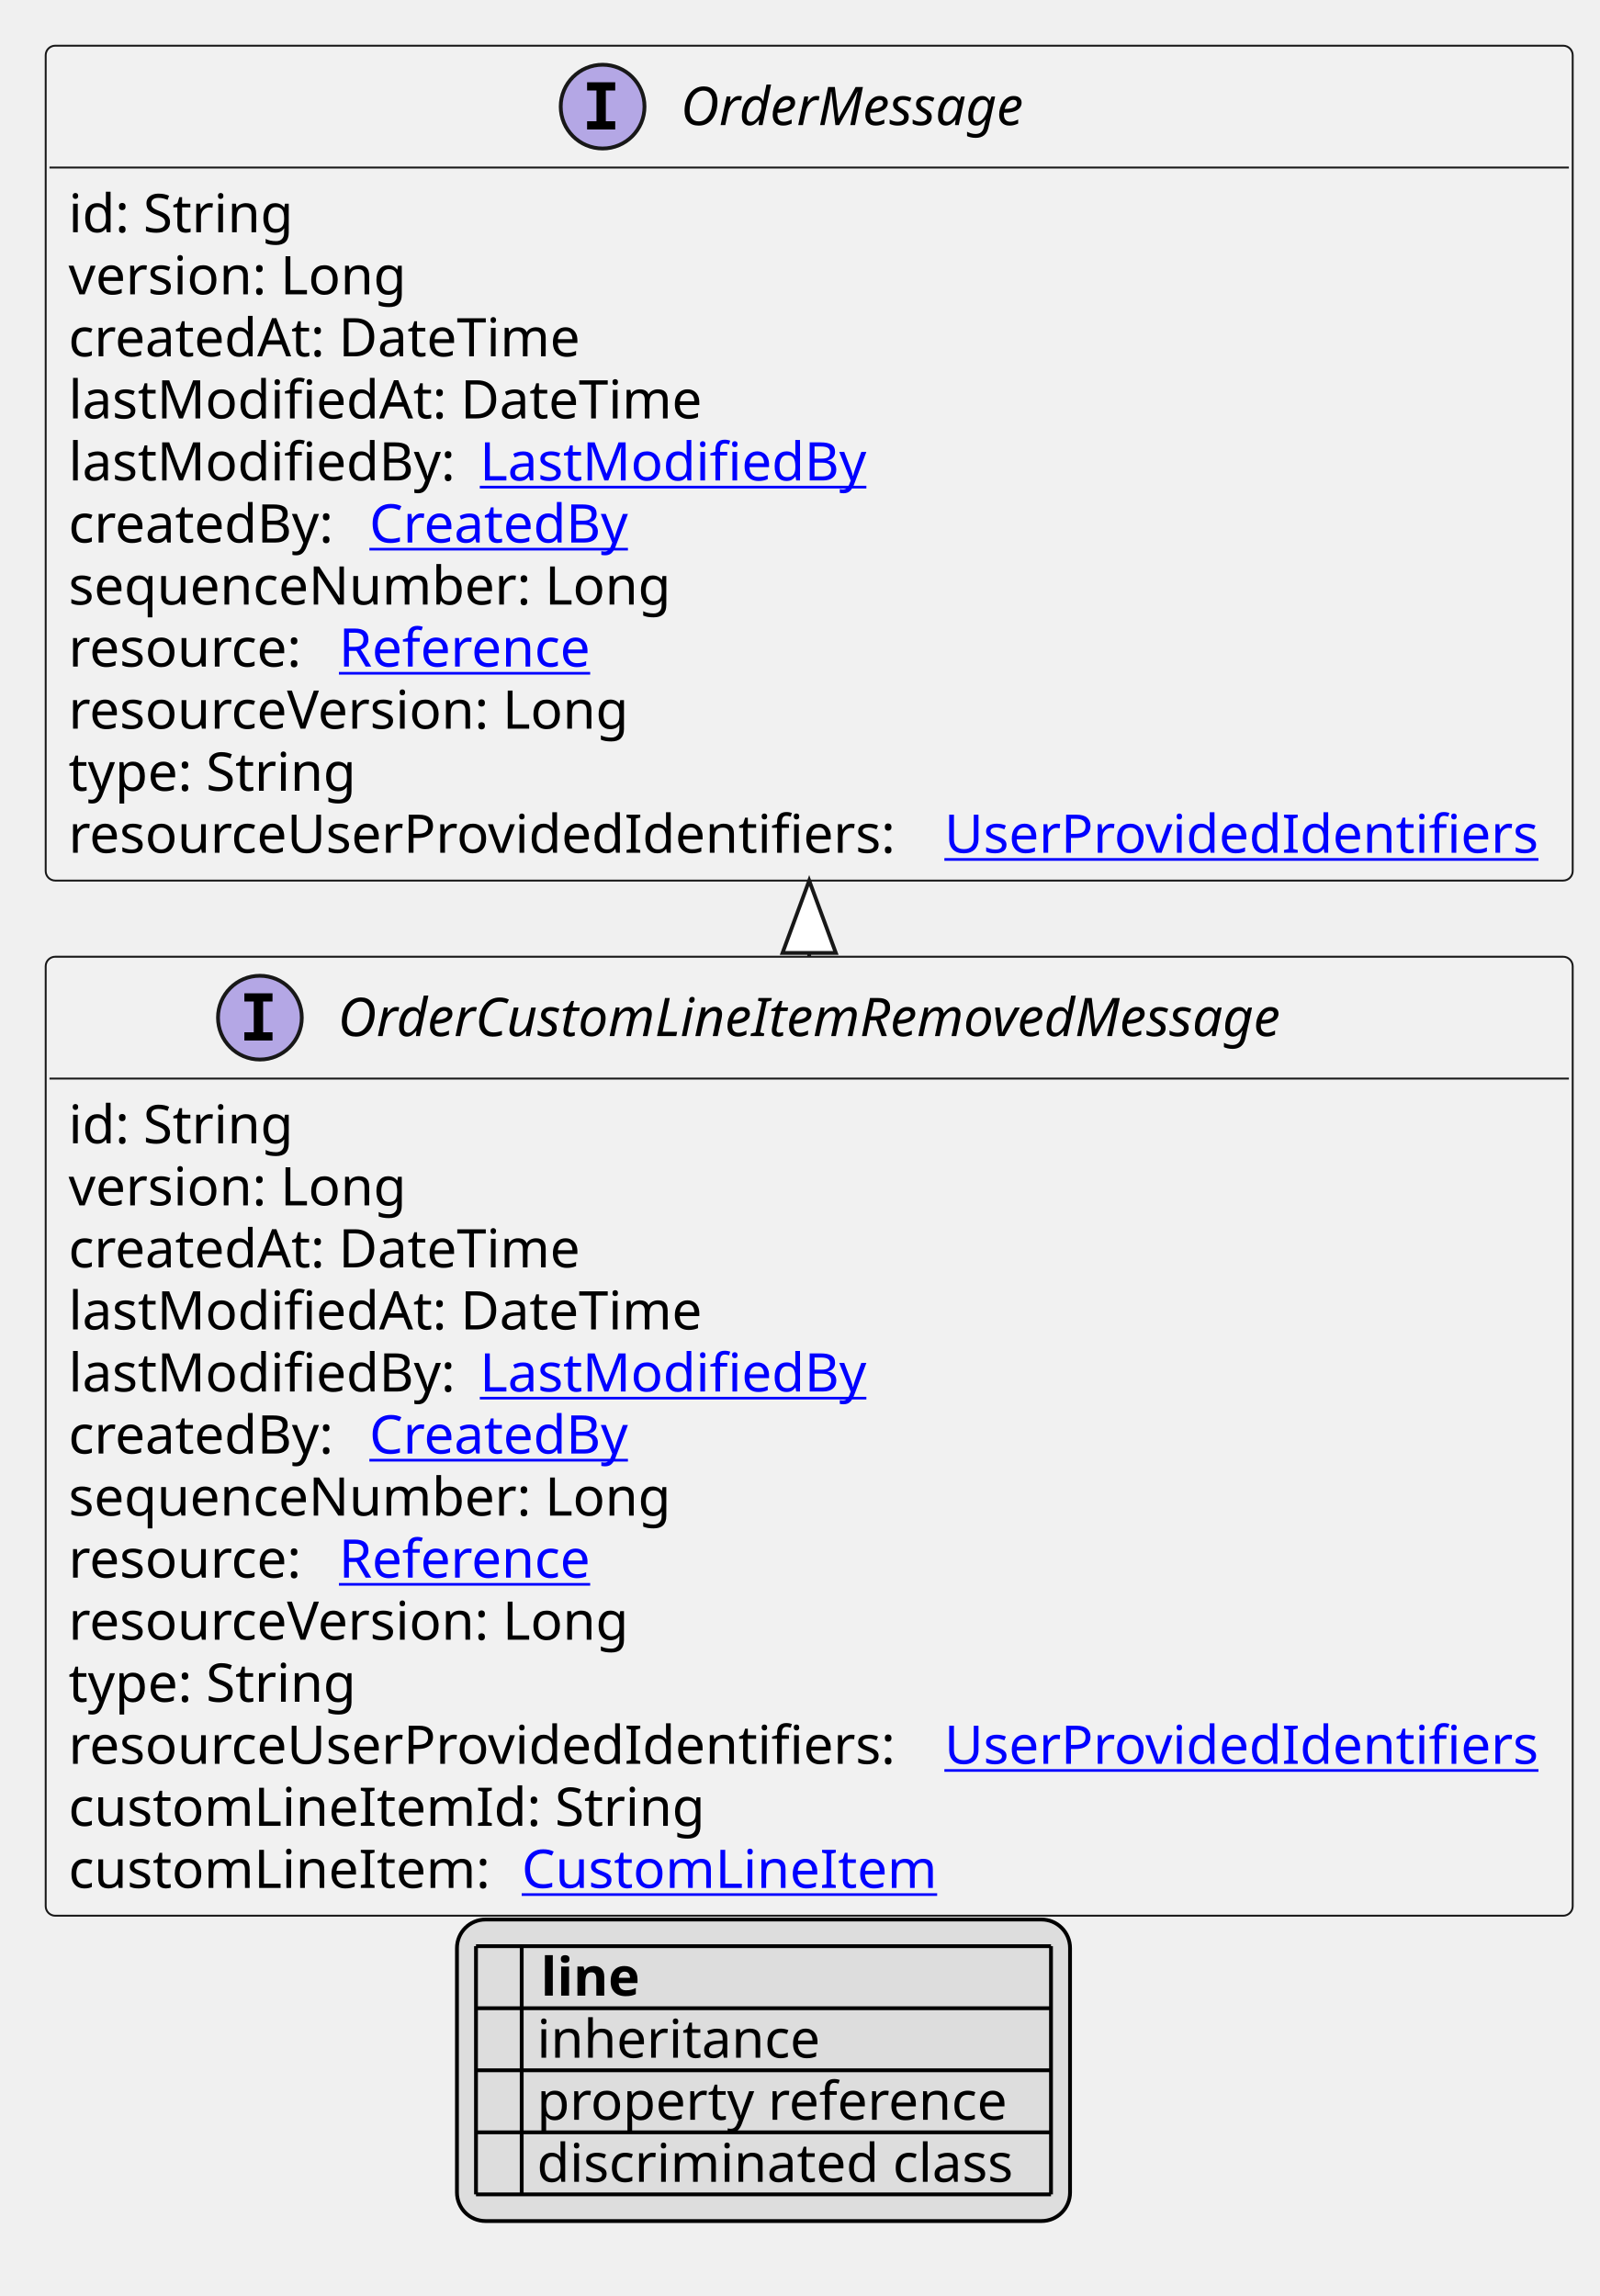
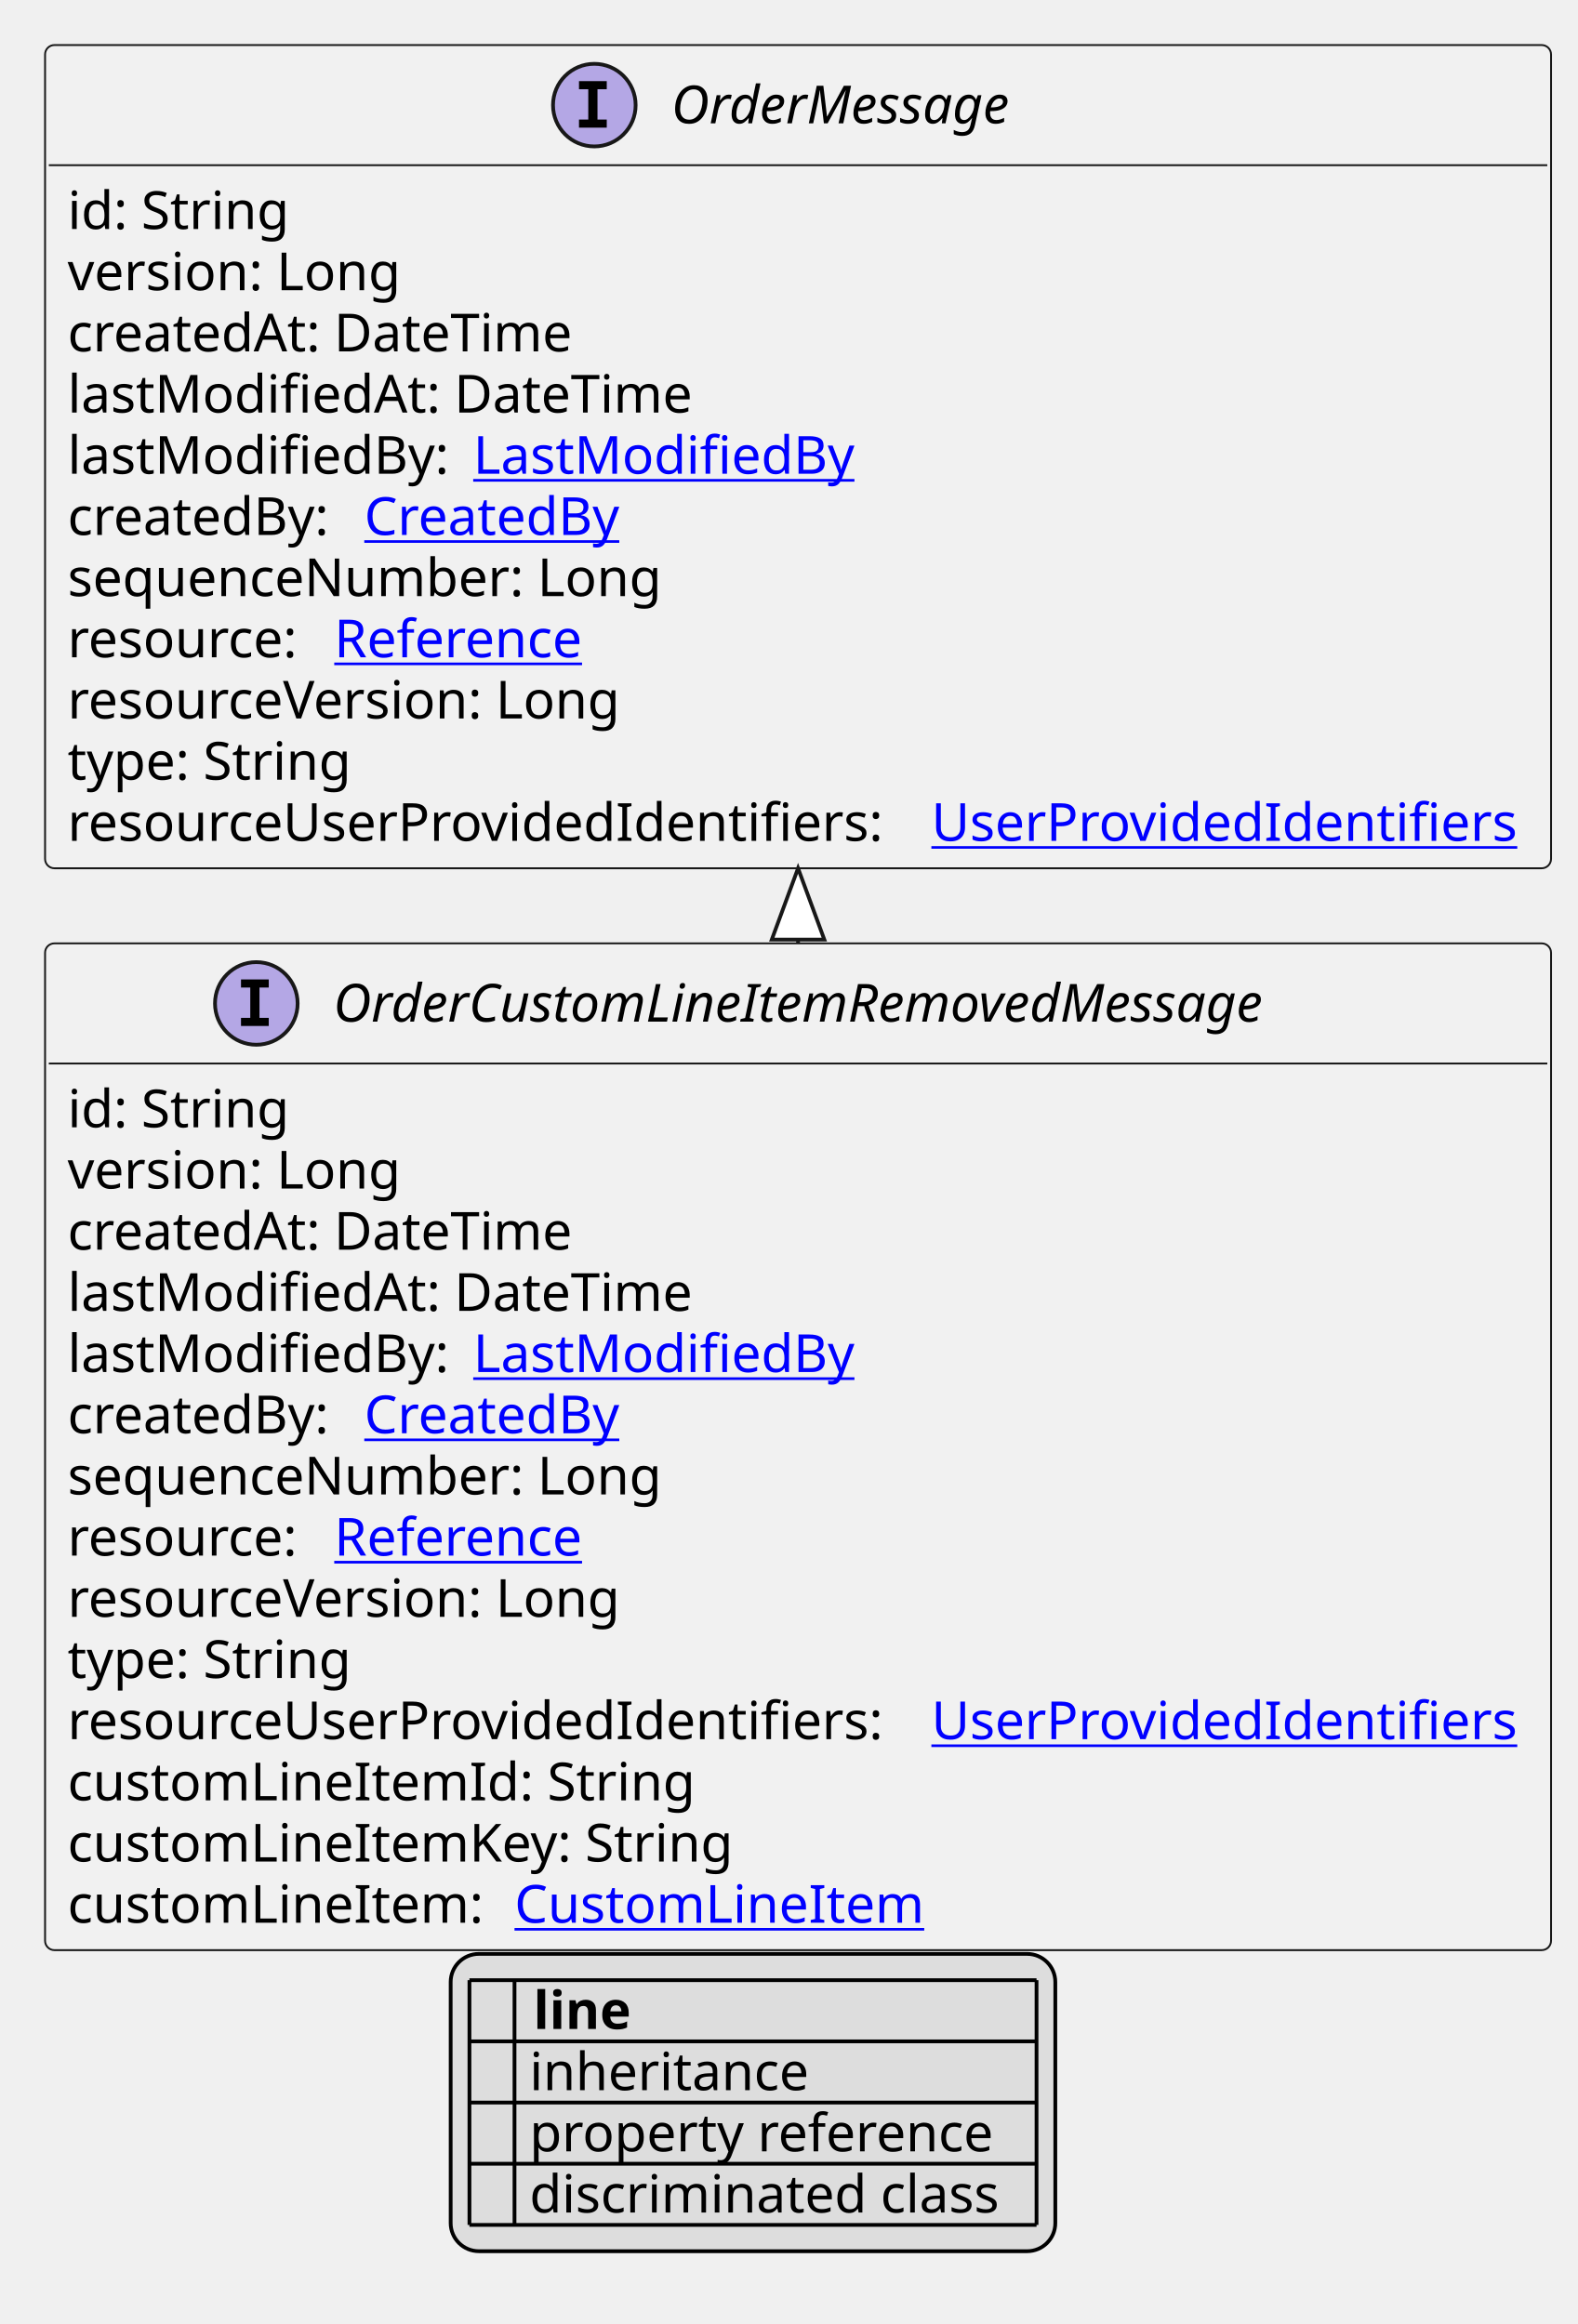
- <svg xmlns="http://www.w3.org/2000/svg" xmlns:xlink="http://www.w3.org/1999/xlink" contentStyleType="text/css" height="603px" preserveAspectRatio="none" style="width:420px;height:603px;background:#FFFFFF;" version="1.1" viewBox="0 0 420 603" width="420px" zoomAndPan="magnify">
+ <svg xmlns="http://www.w3.org/2000/svg" xmlns:xlink="http://www.w3.org/1999/xlink" contentStyleType="text/css" height="619px" preserveAspectRatio="none" style="width:420px;height:619px;background:#FFFFFF;" version="1.1" viewBox="0 0 420 619" width="420px" zoomAndPan="magnify">
  <defs>
-     <filter height="1" id="bktrqbk8p6wsw0" width="1" x="0" y="0">
+     <filter height="1" id="b1f8ua7m3nmplz0" width="1" x="0" y="0">
      <feFlood flood-color="#000000" result="flood" />
      <feComposite in="SourceGraphic" in2="flood" operator="over" />
    </filter>
-     <filter height="1" id="bktrqbk8p6wsw1" width="1" x="0" y="0">
+     <filter height="1" id="b1f8ua7m3nmplz1" width="1" x="0" y="0">
      <feFlood flood-color="#008000" result="flood" />
      <feComposite in="SourceGraphic" in2="flood" operator="over" />
    </filter>
-     <filter height="1" id="bktrqbk8p6wsw2" width="1" x="0" y="0">
+     <filter height="1" id="b1f8ua7m3nmplz2" width="1" x="0" y="0">
      <feFlood flood-color="#0000FF" result="flood" />
      <feComposite in="SourceGraphic" in2="flood" operator="over" />
    </filter>
  </defs>
  <g>
    <a href="OrderCustomLineItemRemovedMessage.svg" target="_top" title="OrderCustomLineItemRemovedMessage.svg" xlink:actuate="onRequest" xlink:href="OrderCustomLineItemRemovedMessage.svg" xlink:show="new" xlink:title="OrderCustomLineItemRemovedMessage.svg" xlink:type="simple">
      <g id="elem_OrderCustomLineItemRemovedMessage">
-         <rect codeLine="10" fill="#F1F1F1" height="251.859" id="OrderCustomLineItemRemovedMessage" rx="2.5" ry="2.5" style="stroke:#181818;stroke-width:0.5;" width="401" x="12" y="251.266" />
+         <rect codeLine="10" fill="#F1F1F1" height="268.156" id="OrderCustomLineItemRemovedMessage" rx="2.5" ry="2.5" style="stroke:#181818;stroke-width:0.5;" width="401" x="12" y="251.266" />
        <ellipse cx="68.25" cy="267.266" fill="#B4A7E5" rx="11" ry="11" style="stroke:#181818;stroke-width:1.0;" />
        <path d="M64.172,263.031 L64.172,260.875 L71.562,260.875 L71.562,263.031 L69.094,263.031 L69.094,271.109 L71.562,271.109 L71.562,273.266 L64.172,273.266 L64.172,271.109 L66.641,271.109 L66.641,263.031 L64.172,263.031 Z " fill="#000000" />
        <text fill="#000000" font-family="sans-serif" font-size="14" font-style="italic" lengthAdjust="spacing" textLength="280" x="88.75" y="272.112">OrderCustomLineItemRemovedMessage</text>
        <line style="stroke:#181818;stroke-width:0.5;" x1="13" x2="412" y1="283.266" y2="283.266" />
        <text fill="#000000" font-family="sans-serif" font-size="14" lengthAdjust="spacing" textLength="61" x="18" y="300.261">id: String</text>
        <text fill="#000000" font-family="sans-serif" font-size="14" lengthAdjust="spacing" textLength="93" x="18" y="316.558">version: Long</text>
        <text fill="#000000" font-family="sans-serif" font-size="14" lengthAdjust="spacing" textLength="143" x="18" y="332.854">createdAt: DateTime</text>
        <text fill="#000000" font-family="sans-serif" font-size="14" lengthAdjust="spacing" textLength="172" x="18" y="349.151">lastModifiedAt: DateTime</text>
        <text fill="#000000" font-family="sans-serif" font-size="14" lengthAdjust="spacing" textLength="104" x="18" y="365.448">lastModifiedBy:</text>
        <a href="LastModifiedBy.svg" target="_top" title="LastModifiedBy.svg" xlink:actuate="onRequest" xlink:href="LastModifiedBy.svg" xlink:show="new" xlink:title="LastModifiedBy.svg" xlink:type="simple">
          <text fill="#0000FF" font-family="sans-serif" font-size="14" lengthAdjust="spacing" text-decoration="underline" textLength="103" x="126" y="365.448">LastModifiedBy</text>
        </a>
        <text fill="#000000" font-family="sans-serif" font-size="14" lengthAdjust="spacing" textLength="75" x="18" y="381.745">createdBy:</text>
        <a href="CreatedBy.svg" target="_top" title="CreatedBy.svg" xlink:actuate="onRequest" xlink:href="CreatedBy.svg" xlink:show="new" xlink:title="CreatedBy.svg" xlink:type="simple">
          <text fill="#0000FF" font-family="sans-serif" font-size="14" lengthAdjust="spacing" text-decoration="underline" textLength="72" x="97" y="381.745">CreatedBy</text>
        </a>
        <text fill="#000000" font-family="sans-serif" font-size="14" lengthAdjust="spacing" textLength="168" x="18" y="398.042">sequenceNumber: Long</text>
        <text fill="#000000" font-family="sans-serif" font-size="14" lengthAdjust="spacing" textLength="67" x="18" y="414.339">resource:</text>
        <a href="Reference.svg" target="_top" title="Reference.svg" xlink:actuate="onRequest" xlink:href="Reference.svg" xlink:show="new" xlink:title="Reference.svg" xlink:type="simple">
          <text fill="#0000FF" font-family="sans-serif" font-size="14" lengthAdjust="spacing" text-decoration="underline" textLength="72" x="89" y="414.339">Reference</text>
        </a>
        <text fill="#000000" font-family="sans-serif" font-size="14" lengthAdjust="spacing" textLength="157" x="18" y="430.636">resourceVersion: Long</text>
        <text fill="#000000" font-family="sans-serif" font-size="14" lengthAdjust="spacing" textLength="79" x="18" y="446.933">type: String</text>
        <text fill="#000000" font-family="sans-serif" font-size="14" lengthAdjust="spacing" textLength="226" x="18" y="463.229">resourceUserProvidedIdentifiers:</text>
        <a href="UserProvidedIdentifiers.svg" target="_top" title="UserProvidedIdentifiers.svg" xlink:actuate="onRequest" xlink:href="UserProvidedIdentifiers.svg" xlink:show="new" xlink:title="UserProvidedIdentifiers.svg" xlink:type="simple">
          <text fill="#0000FF" font-family="sans-serif" font-size="14" lengthAdjust="spacing" text-decoration="underline" textLength="159" x="248" y="463.229">UserProvidedIdentifiers</text>
        </a>
        <text fill="#000000" font-family="sans-serif" font-size="14" lengthAdjust="spacing" textLength="171" x="18" y="479.526">customLineItemId: String</text>
-         <text fill="#000000" font-family="sans-serif" font-size="14" lengthAdjust="spacing" textLength="115" x="18" y="495.823">customLineItem:</text>
+         <text fill="#000000" font-family="sans-serif" font-size="14" lengthAdjust="spacing" textLength="184" x="18" y="495.823">customLineItemKey: String</text>
+         <text fill="#000000" font-family="sans-serif" font-size="14" lengthAdjust="spacing" textLength="115" x="18" y="512.12">customLineItem:</text>
        <a href="CustomLineItem.svg" target="_top" title="CustomLineItem.svg" xlink:actuate="onRequest" xlink:href="CustomLineItem.svg" xlink:show="new" xlink:title="CustomLineItem.svg" xlink:type="simple">
-           <text fill="#0000FF" font-family="sans-serif" font-size="14" lengthAdjust="spacing" text-decoration="underline" textLength="112" x="137" y="495.823">CustomLineItem</text>
+           <text fill="#0000FF" font-family="sans-serif" font-size="14" lengthAdjust="spacing" text-decoration="underline" textLength="112" x="137" y="512.12">CustomLineItem</text>
        </a>
      </g>
    </a>
    <a href="OrderMessage.svg" target="_top" title="OrderMessage.svg" xlink:actuate="onRequest" xlink:href="OrderMessage.svg" xlink:show="new" xlink:title="OrderMessage.svg" xlink:type="simple">
      <g id="elem_OrderMessage">
-         <rect codeLine="25" fill="#F1F1F1" height="219.266" id="OrderMessage" rx="2.5" ry="2.5" style="stroke:#181818;stroke-width:0.5;" width="401" x="12" y="12" />
+         <rect codeLine="26" fill="#F1F1F1" height="219.266" id="OrderMessage" rx="2.5" ry="2.5" style="stroke:#181818;stroke-width:0.5;" width="401" x="12" y="12" />
        <ellipse cx="158.25" cy="28" fill="#B4A7E5" rx="11" ry="11" style="stroke:#181818;stroke-width:1.0;" />
        <path d="M154.172,23.766 L154.172,21.609 L161.562,21.609 L161.562,23.766 L159.094,23.766 L159.094,31.844 L161.562,31.844 L161.562,34 L154.172,34 L154.172,31.844 L156.641,31.844 L156.641,23.766 L154.172,23.766 Z " fill="#000000" />
        <text fill="#000000" font-family="sans-serif" font-size="14" font-style="italic" lengthAdjust="spacing" textLength="100" x="178.75" y="32.847">OrderMessage</text>
        <line style="stroke:#181818;stroke-width:0.5;" x1="13" x2="412" y1="44" y2="44" />
        <text fill="#000000" font-family="sans-serif" font-size="14" lengthAdjust="spacing" textLength="61" x="18" y="60.995">id: String</text>
        <text fill="#000000" font-family="sans-serif" font-size="14" lengthAdjust="spacing" textLength="93" x="18" y="77.292">version: Long</text>
        <text fill="#000000" font-family="sans-serif" font-size="14" lengthAdjust="spacing" textLength="143" x="18" y="93.589">createdAt: DateTime</text>
        <text fill="#000000" font-family="sans-serif" font-size="14" lengthAdjust="spacing" textLength="172" x="18" y="109.886">lastModifiedAt: DateTime</text>
        <text fill="#000000" font-family="sans-serif" font-size="14" lengthAdjust="spacing" textLength="104" x="18" y="126.183">lastModifiedBy:</text>
        <a href="LastModifiedBy.svg" target="_top" title="LastModifiedBy.svg" xlink:actuate="onRequest" xlink:href="LastModifiedBy.svg" xlink:show="new" xlink:title="LastModifiedBy.svg" xlink:type="simple">
          <text fill="#0000FF" font-family="sans-serif" font-size="14" lengthAdjust="spacing" text-decoration="underline" textLength="103" x="126" y="126.183">LastModifiedBy</text>
        </a>
        <text fill="#000000" font-family="sans-serif" font-size="14" lengthAdjust="spacing" textLength="75" x="18" y="142.48">createdBy:</text>
        <a href="CreatedBy.svg" target="_top" title="CreatedBy.svg" xlink:actuate="onRequest" xlink:href="CreatedBy.svg" xlink:show="new" xlink:title="CreatedBy.svg" xlink:type="simple">
          <text fill="#0000FF" font-family="sans-serif" font-size="14" lengthAdjust="spacing" text-decoration="underline" textLength="72" x="97" y="142.48">CreatedBy</text>
        </a>
        <text fill="#000000" font-family="sans-serif" font-size="14" lengthAdjust="spacing" textLength="168" x="18" y="158.776">sequenceNumber: Long</text>
        <text fill="#000000" font-family="sans-serif" font-size="14" lengthAdjust="spacing" textLength="67" x="18" y="175.073">resource:</text>
        <a href="Reference.svg" target="_top" title="Reference.svg" xlink:actuate="onRequest" xlink:href="Reference.svg" xlink:show="new" xlink:title="Reference.svg" xlink:type="simple">
          <text fill="#0000FF" font-family="sans-serif" font-size="14" lengthAdjust="spacing" text-decoration="underline" textLength="72" x="89" y="175.073">Reference</text>
        </a>
        <text fill="#000000" font-family="sans-serif" font-size="14" lengthAdjust="spacing" textLength="157" x="18" y="191.37">resourceVersion: Long</text>
        <text fill="#000000" font-family="sans-serif" font-size="14" lengthAdjust="spacing" textLength="79" x="18" y="207.667">type: String</text>
        <text fill="#000000" font-family="sans-serif" font-size="14" lengthAdjust="spacing" textLength="226" x="18" y="223.964">resourceUserProvidedIdentifiers:</text>
        <a href="UserProvidedIdentifiers.svg" target="_top" title="UserProvidedIdentifiers.svg" xlink:actuate="onRequest" xlink:href="UserProvidedIdentifiers.svg" xlink:show="new" xlink:title="UserProvidedIdentifiers.svg" xlink:type="simple">
          <text fill="#0000FF" font-family="sans-serif" font-size="14" lengthAdjust="spacing" text-decoration="underline" textLength="159" x="248" y="223.964">UserProvidedIdentifiers</text>
        </a>
      </g>
    </a>
    <line style="stroke:#181818;stroke-width:1.0;" x1="212.5" x2="212.5" y1="231.266" y2="251.266" />
    <polygon fill="#FFFFFF" points="212.5,231.266,205.5,250.266,219.5,250.266,212.5,231.266" style="stroke:#181818;stroke-width:1.0;" />
-     <rect fill="#DDDDDD" height="79.188" id="_legend" rx="7.5" ry="7.5" style="stroke:#000000;stroke-width:1.0;" width="161" x="120" y="504.125" />
-     <text fill="#000000" font-family="sans-serif" font-size="14" font-weight="bold" lengthAdjust="spacing" textLength="5" x="125" y="524.12"> </text>
-     <text fill="#000000" font-family="sans-serif" font-size="14" font-weight="bold" lengthAdjust="spacing" textLength="28" x="142" y="524.12">line</text>
-     <text fill="#000000" filter="url(#bktrqbk8p6wsw0)" font-family="sans-serif" font-size="14" lengthAdjust="spacing" textLength="12" x="125" y="540.417">   </text>
-     <text fill="#000000" font-family="sans-serif" font-size="14" lengthAdjust="spacing" textLength="77" x="141" y="540.417">inheritance</text>
-     <text fill="#000000" filter="url(#bktrqbk8p6wsw1)" font-family="sans-serif" font-size="14" lengthAdjust="spacing" textLength="12" x="125" y="556.714">   </text>
-     <text fill="#000000" font-family="sans-serif" font-size="14" lengthAdjust="spacing" textLength="129" x="141" y="556.714">property reference</text>
-     <text fill="#000000" filter="url(#bktrqbk8p6wsw2)" font-family="sans-serif" font-size="14" lengthAdjust="spacing" textLength="12" x="125" y="573.011">   </text>
-     <text fill="#000000" font-family="sans-serif" font-size="14" lengthAdjust="spacing" textLength="131" x="141" y="573.011">discriminated class</text>
-     <line style="stroke:#000000;stroke-width:1.0;" x1="125" x2="276" y1="511.125" y2="511.125" />
+     <rect fill="#DDDDDD" height="79.188" id="_legend" rx="7.5" ry="7.5" style="stroke:#000000;stroke-width:1.0;" width="161" x="120" y="520.422" />
+     <text fill="#000000" font-family="sans-serif" font-size="14" font-weight="bold" lengthAdjust="spacing" textLength="5" x="125" y="540.417"> </text>
+     <text fill="#000000" font-family="sans-serif" font-size="14" font-weight="bold" lengthAdjust="spacing" textLength="28" x="142" y="540.417">line</text>
+     <text fill="#000000" filter="url(#b1f8ua7m3nmplz0)" font-family="sans-serif" font-size="14" lengthAdjust="spacing" textLength="12" x="125" y="556.714">   </text>
+     <text fill="#000000" font-family="sans-serif" font-size="14" lengthAdjust="spacing" textLength="77" x="141" y="556.714">inheritance</text>
+     <text fill="#000000" filter="url(#b1f8ua7m3nmplz1)" font-family="sans-serif" font-size="14" lengthAdjust="spacing" textLength="12" x="125" y="573.011">   </text>
+     <text fill="#000000" font-family="sans-serif" font-size="14" lengthAdjust="spacing" textLength="129" x="141" y="573.011">property reference</text>
+     <text fill="#000000" filter="url(#b1f8ua7m3nmplz2)" font-family="sans-serif" font-size="14" lengthAdjust="spacing" textLength="12" x="125" y="589.308">   </text>
+     <text fill="#000000" font-family="sans-serif" font-size="14" lengthAdjust="spacing" textLength="131" x="141" y="589.308">discriminated class</text>
    <line style="stroke:#000000;stroke-width:1.0;" x1="125" x2="276" y1="527.422" y2="527.422" />
    <line style="stroke:#000000;stroke-width:1.0;" x1="125" x2="276" y1="543.719" y2="543.719" />
    <line style="stroke:#000000;stroke-width:1.0;" x1="125" x2="276" y1="560.016" y2="560.016" />
    <line style="stroke:#000000;stroke-width:1.0;" x1="125" x2="276" y1="576.312" y2="576.312" />
-     <line style="stroke:#000000;stroke-width:1.0;" x1="125" x2="125" y1="511.125" y2="576.312" />
-     <line style="stroke:#000000;stroke-width:1.0;" x1="137" x2="137" y1="511.125" y2="576.312" />
-     <line style="stroke:#000000;stroke-width:1.0;" x1="276" x2="276" y1="511.125" y2="576.312" />
+     <line style="stroke:#000000;stroke-width:1.0;" x1="125" x2="276" y1="592.609" y2="592.609" />
+     <line style="stroke:#000000;stroke-width:1.0;" x1="125" x2="125" y1="527.422" y2="592.609" />
+     <line style="stroke:#000000;stroke-width:1.0;" x1="137" x2="137" y1="527.422" y2="592.609" />
+     <line style="stroke:#000000;stroke-width:1.0;" x1="276" x2="276" y1="527.422" y2="592.609" />
  </g>
</svg>
